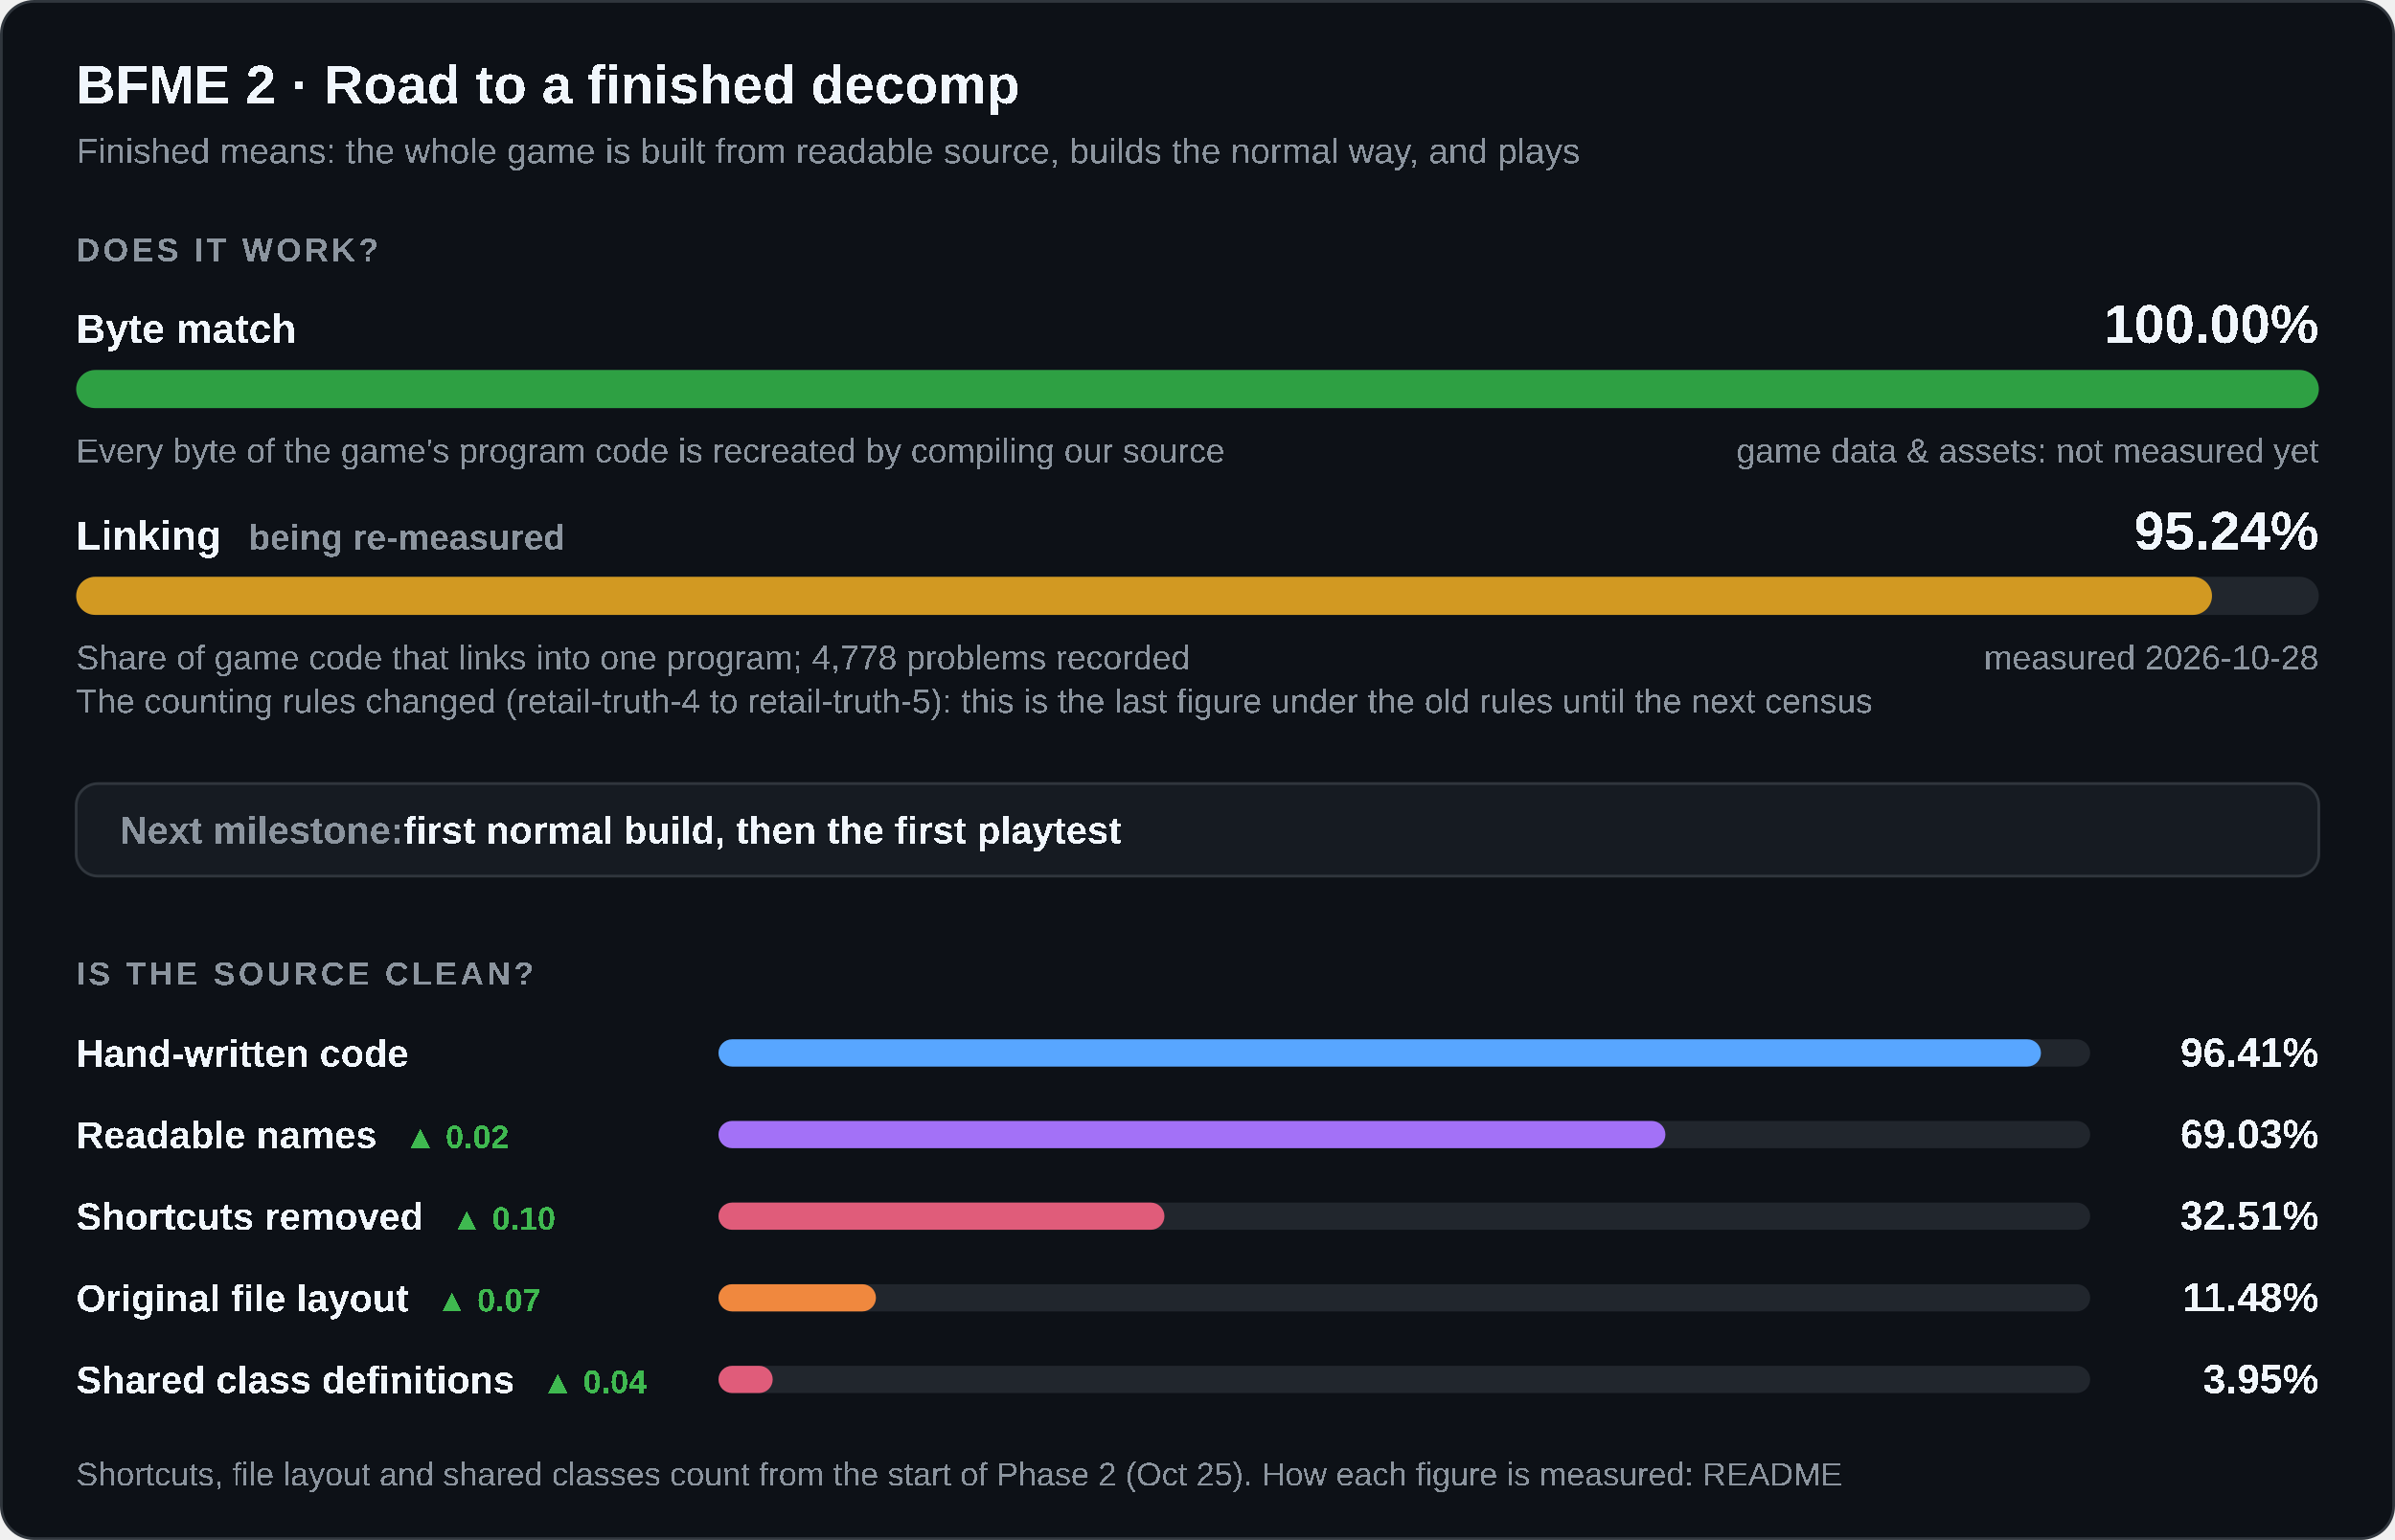
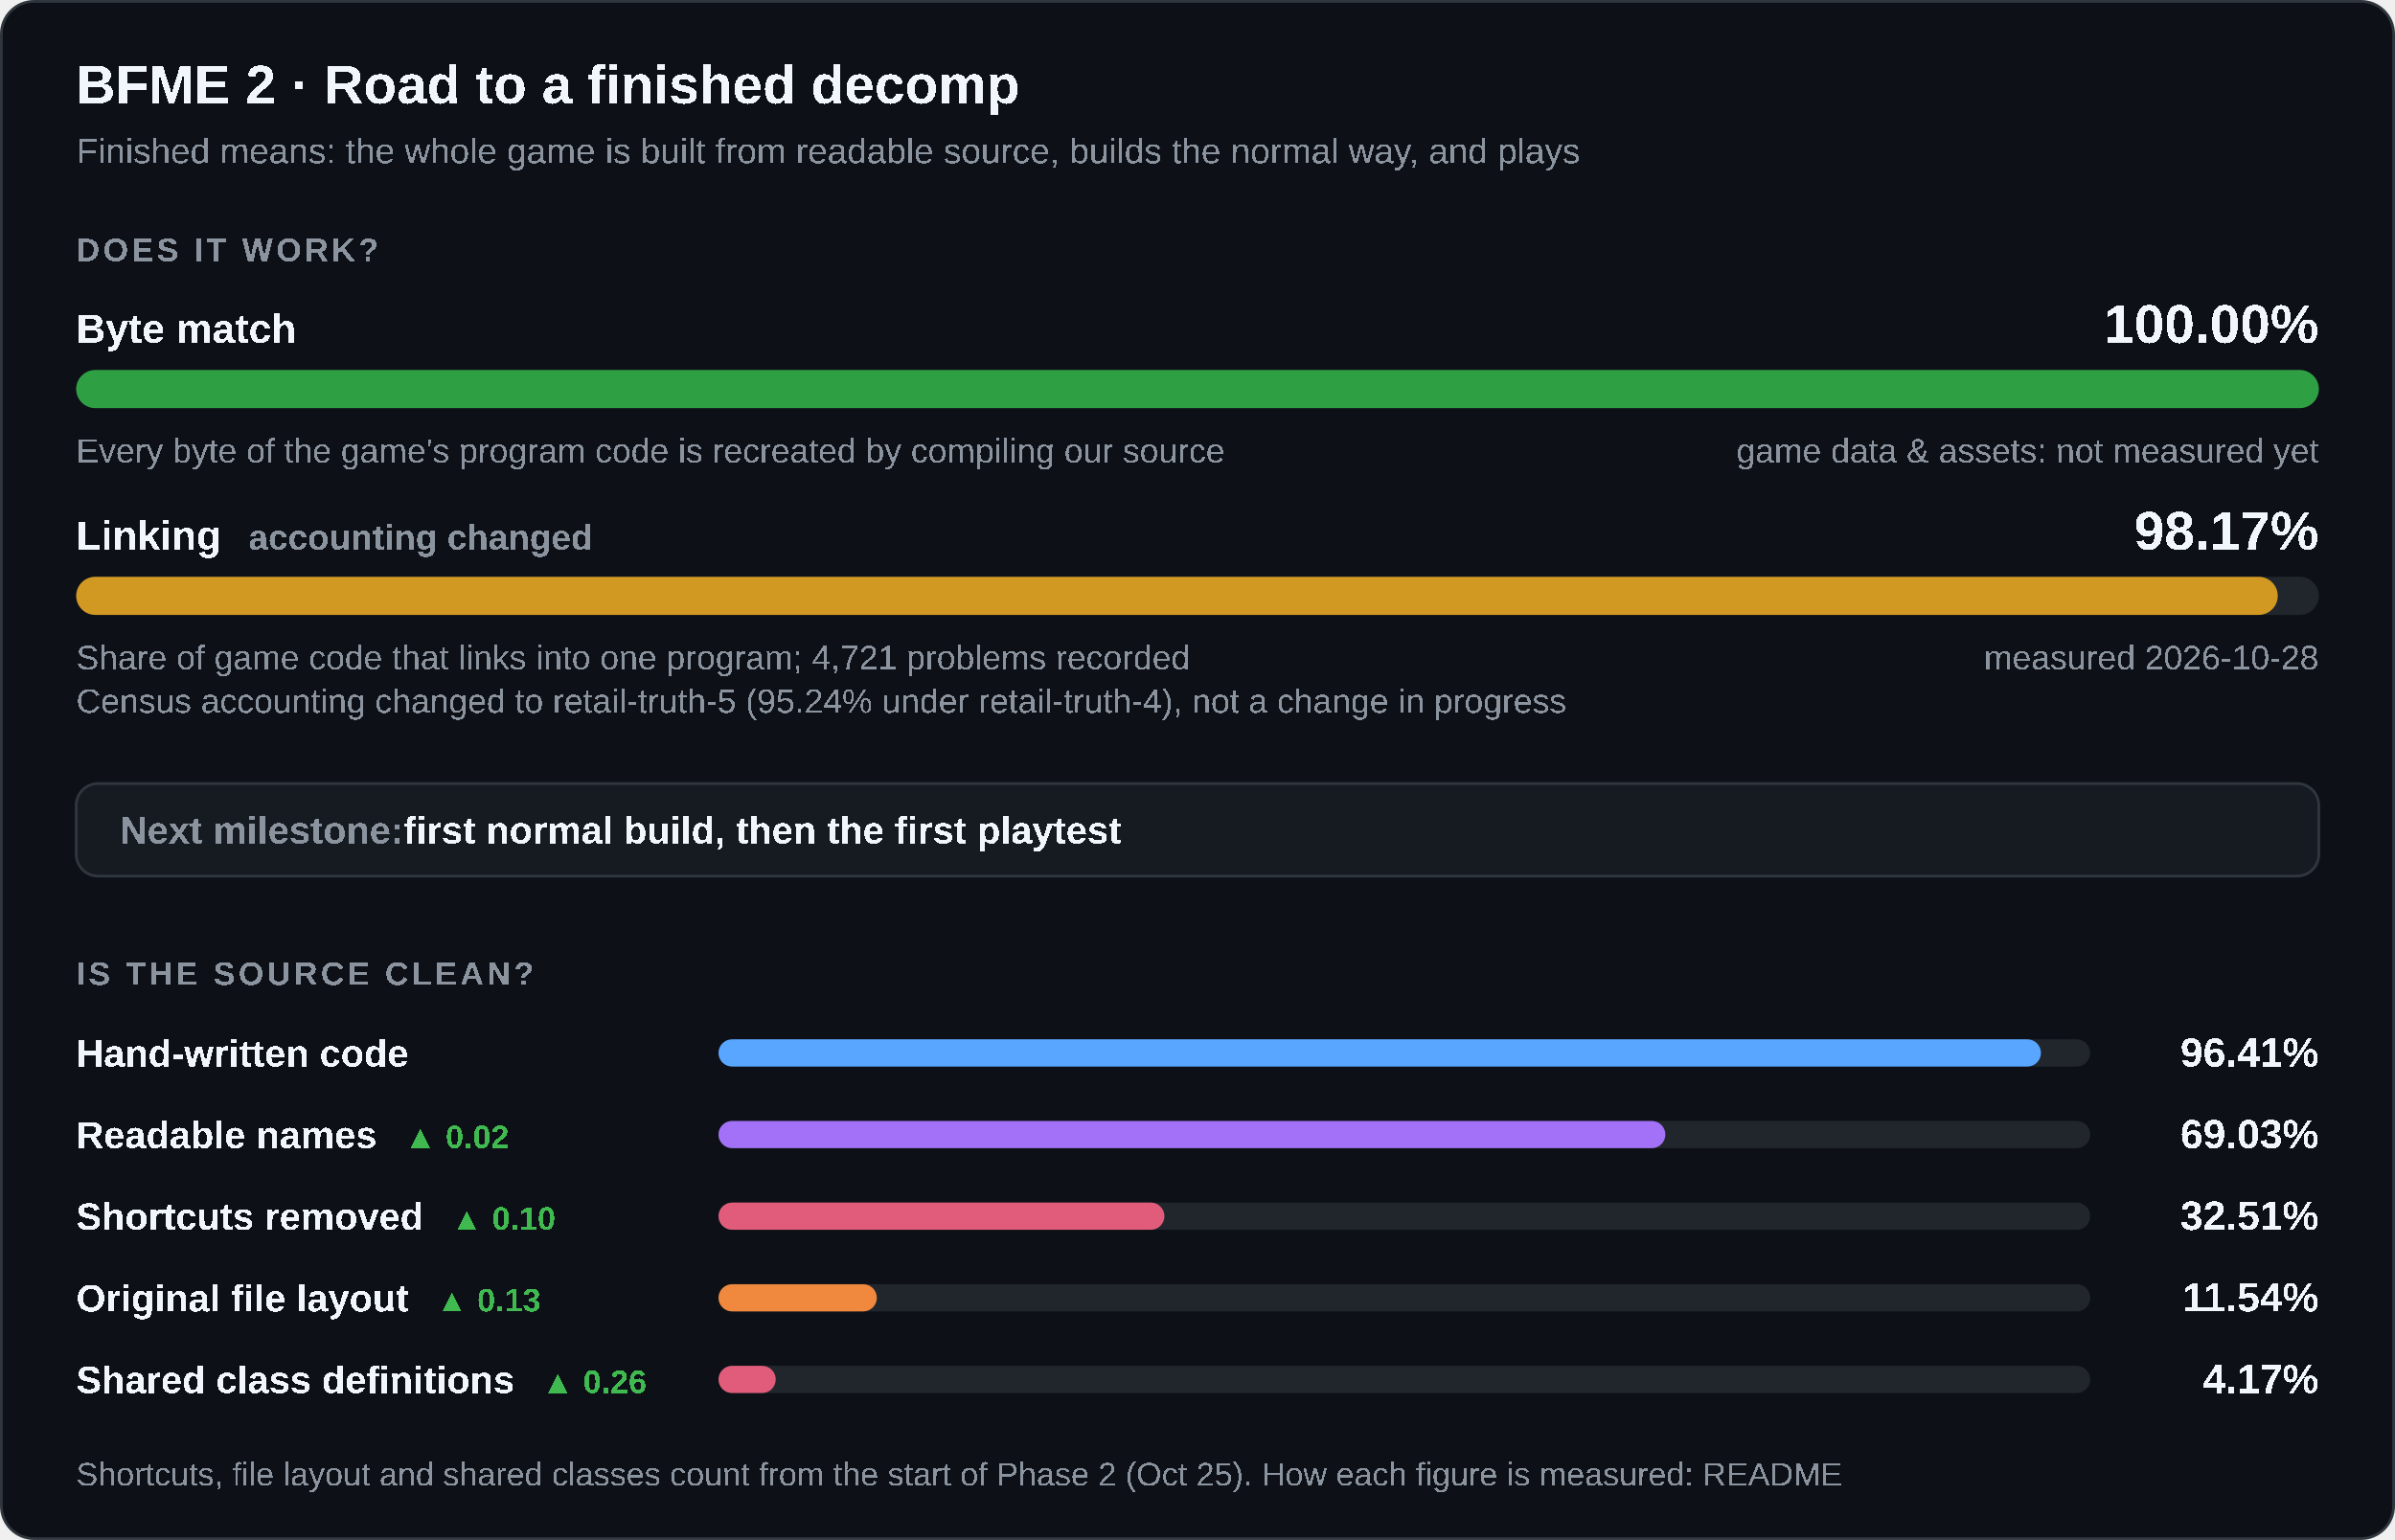
<svg xmlns="http://www.w3.org/2000/svg" width="880" height="566" viewBox="0 0 880 566" role="img" aria-labelledby="title desc">
  <style>
    .card { fill: #0d1117; stroke: #30363d; } .track { fill: #21262d; } .box { fill: #161b22; stroke: #30363d; }
    .strong { fill: #f0f6fc; } .muted { fill: #8b949e; } .up { fill: #3fb950; } .down { fill: #f85149; }
    @media (prefers-color-scheme: light) {
      .card { fill: #ffffff; stroke: #d0d7de; } .track { fill: #eaeef2; } .box { fill: #f6f8fa; stroke: #d0d7de; }
      .strong { fill: #1f2328; } .muted { fill: #59636e; } .up { fill: #1a7f37; } .down { fill: #cf222e; }
    }
  </style>
  <rect class="card" x="0.5" y="0.5" width="879" height="565" rx="12" />
  <g font-family="'Segoe UI',Arial" text-rendering="optimizeSpeed" kerning="0" style="font-kerning:none;font-feature-settings:'kern' 0">
    <text x="28" y="38" class="strong" font-size="20" font-weight="700">BFME 2 · Road to a finished decomp</text>
    <text x="28" y="60" class="muted" font-size="13">Finished means: the whole game is built from readable source, builds the normal way, and plays</text>
    <text x="28" y="96" class="muted" font-size="12" font-weight="600" letter-spacing="1.2">DOES IT WORK?</text>
    <text x="28" y="126" class="strong" font-size="15" font-weight="600">Byte match</text>
    <text x="852" y="126" class="strong" font-size="20" font-weight="700" text-anchor="end">100.00%</text>
    <rect class="track" x="28" y="136" width="824" height="14" rx="7" />
    <rect x="28" y="136" width="824.00" height="14" rx="7" fill="#2ea043" />
    <text x="28" y="170" class="muted" font-size="12.5">Every byte of the game's program code is recreated by compiling our source</text>
    <text x="852" y="170" class="muted" font-size="12.5" text-anchor="end">game data &amp; assets: not measured yet</text>
-     <text x="28" y="202" class="strong" font-size="15" font-weight="600">Linking<tspan class="muted" dx="10" font-size="13" font-weight="600">being re-measured</tspan>
+     <text x="28" y="202" class="strong" font-size="15" font-weight="600">Linking<tspan class="muted" dx="10" font-size="13" font-weight="600">accounting changed</tspan>
    </text>
-     <text x="852" y="202" class="strong" font-size="20" font-weight="700" text-anchor="end">95.24%</text>
+     <text x="852" y="202" class="strong" font-size="20" font-weight="700" text-anchor="end">98.17%</text>
    <rect class="track" x="28" y="212" width="824" height="14" rx="7" />
-     <rect x="28" y="212" width="784.76" height="14" rx="7" fill="#d29922" />
-     <text x="28" y="246" class="muted" font-size="12.5">Share of game code that links into one program; 4,778 problems recorded</text>
-     <text x="28" y="262" class="muted" font-size="12.5">The counting rules changed (retail-truth-4 to retail-truth-5): this is the last figure under the old rules until the next census</text>
+     <rect x="28" y="212" width="808.92" height="14" rx="7" fill="#d29922" />
+     <text x="28" y="246" class="muted" font-size="12.5">Share of game code that links into one program; 4,721 problems recorded</text>
+     <text x="28" y="262" class="muted" font-size="12.5">Census accounting changed to retail-truth-5 (95.24% under retail-truth-4), not a change in progress</text>
    <text x="852" y="246" class="muted" font-size="12.5" text-anchor="end">measured 2026-10-28</text>
    <rect class="box" x="28" y="288" width="824" height="34" rx="8" />
    <text x="44" y="310" class="muted" font-size="14" font-weight="600">Next milestone:<tspan class="strong"> first normal build, then the first playtest</tspan>
    </text>
    <text x="28" y="362" class="muted" font-size="12" font-weight="600" letter-spacing="1.2">IS THE SOURCE CLEAN?</text>
    <text x="28" y="392" class="strong" font-size="14" font-weight="600">Hand-written code</text>
    <rect class="track" x="264" y="382" width="504" height="10" rx="5" />
    <rect x="264" y="382" width="485.91" height="10" rx="5" fill="#58a6ff" />
    <text x="852" y="392" class="strong" font-size="15" font-weight="700" text-anchor="end">96.41%</text>
    <text x="28" y="422" class="strong" font-size="14" font-weight="600">Readable names<tspan class="up" dx="10" font-size="12" font-weight="600">▲ 0.02</tspan>
    </text>
    <rect class="track" x="264" y="412" width="504" height="10" rx="5" />
-     <rect x="264" y="412" width="347.92" height="10" rx="5" fill="#a371f7" />
+     <rect x="264" y="412" width="347.91" height="10" rx="5" fill="#a371f7" />
    <text x="852" y="422" class="strong" font-size="15" font-weight="700" text-anchor="end">69.03%</text>
    <text x="28" y="452" class="strong" font-size="14" font-weight="600">Shortcuts removed<tspan class="up" dx="10" font-size="12" font-weight="600">▲ 0.10</tspan>
    </text>
    <rect class="track" x="264" y="442" width="504" height="10" rx="5" />
    <rect x="264" y="442" width="163.85" height="10" rx="5" fill="#e05c7a" />
    <text x="852" y="452" class="strong" font-size="15" font-weight="700" text-anchor="end">32.51%</text>
-     <text x="28" y="482" class="strong" font-size="14" font-weight="600">Original file layout<tspan class="up" dx="10" font-size="12" font-weight="600">▲ 0.07</tspan>
+     <text x="28" y="482" class="strong" font-size="14" font-weight="600">Original file layout<tspan class="up" dx="10" font-size="12" font-weight="600">▲ 0.13</tspan>
    </text>
    <rect class="track" x="264" y="472" width="504" height="10" rx="5" />
-     <rect x="264" y="472" width="57.85" height="10" rx="5" fill="#f0883e" />
-     <text x="852" y="482" class="strong" font-size="15" font-weight="700" text-anchor="end">11.48%</text>
-     <text x="28" y="512" class="strong" font-size="14" font-weight="600">Shared class definitions<tspan class="up" dx="10" font-size="12" font-weight="600">▲ 0.04</tspan>
+     <rect x="264" y="472" width="58.18" height="10" rx="5" fill="#f0883e" />
+     <text x="852" y="482" class="strong" font-size="15" font-weight="700" text-anchor="end">11.54%</text>
+     <text x="28" y="512" class="strong" font-size="14" font-weight="600">Shared class definitions<tspan class="up" dx="10" font-size="12" font-weight="600">▲ 0.26</tspan>
    </text>
    <rect class="track" x="264" y="502" width="504" height="10" rx="5" />
-     <rect x="264" y="502" width="19.92" height="10" rx="5" fill="#e05c7a" />
-     <text x="852" y="512" class="strong" font-size="15" font-weight="700" text-anchor="end">3.95%</text>
+     <rect x="264" y="502" width="21.03" height="10" rx="5" fill="#e05c7a" />
+     <text x="852" y="512" class="strong" font-size="15" font-weight="700" text-anchor="end">4.17%</text>
    <text x="28" y="546" class="muted" font-size="12">Shortcuts, file layout and shared classes count from the start of Phase 2 (Oct 25). How each figure is measured: README</text>
  </g>
</svg>
